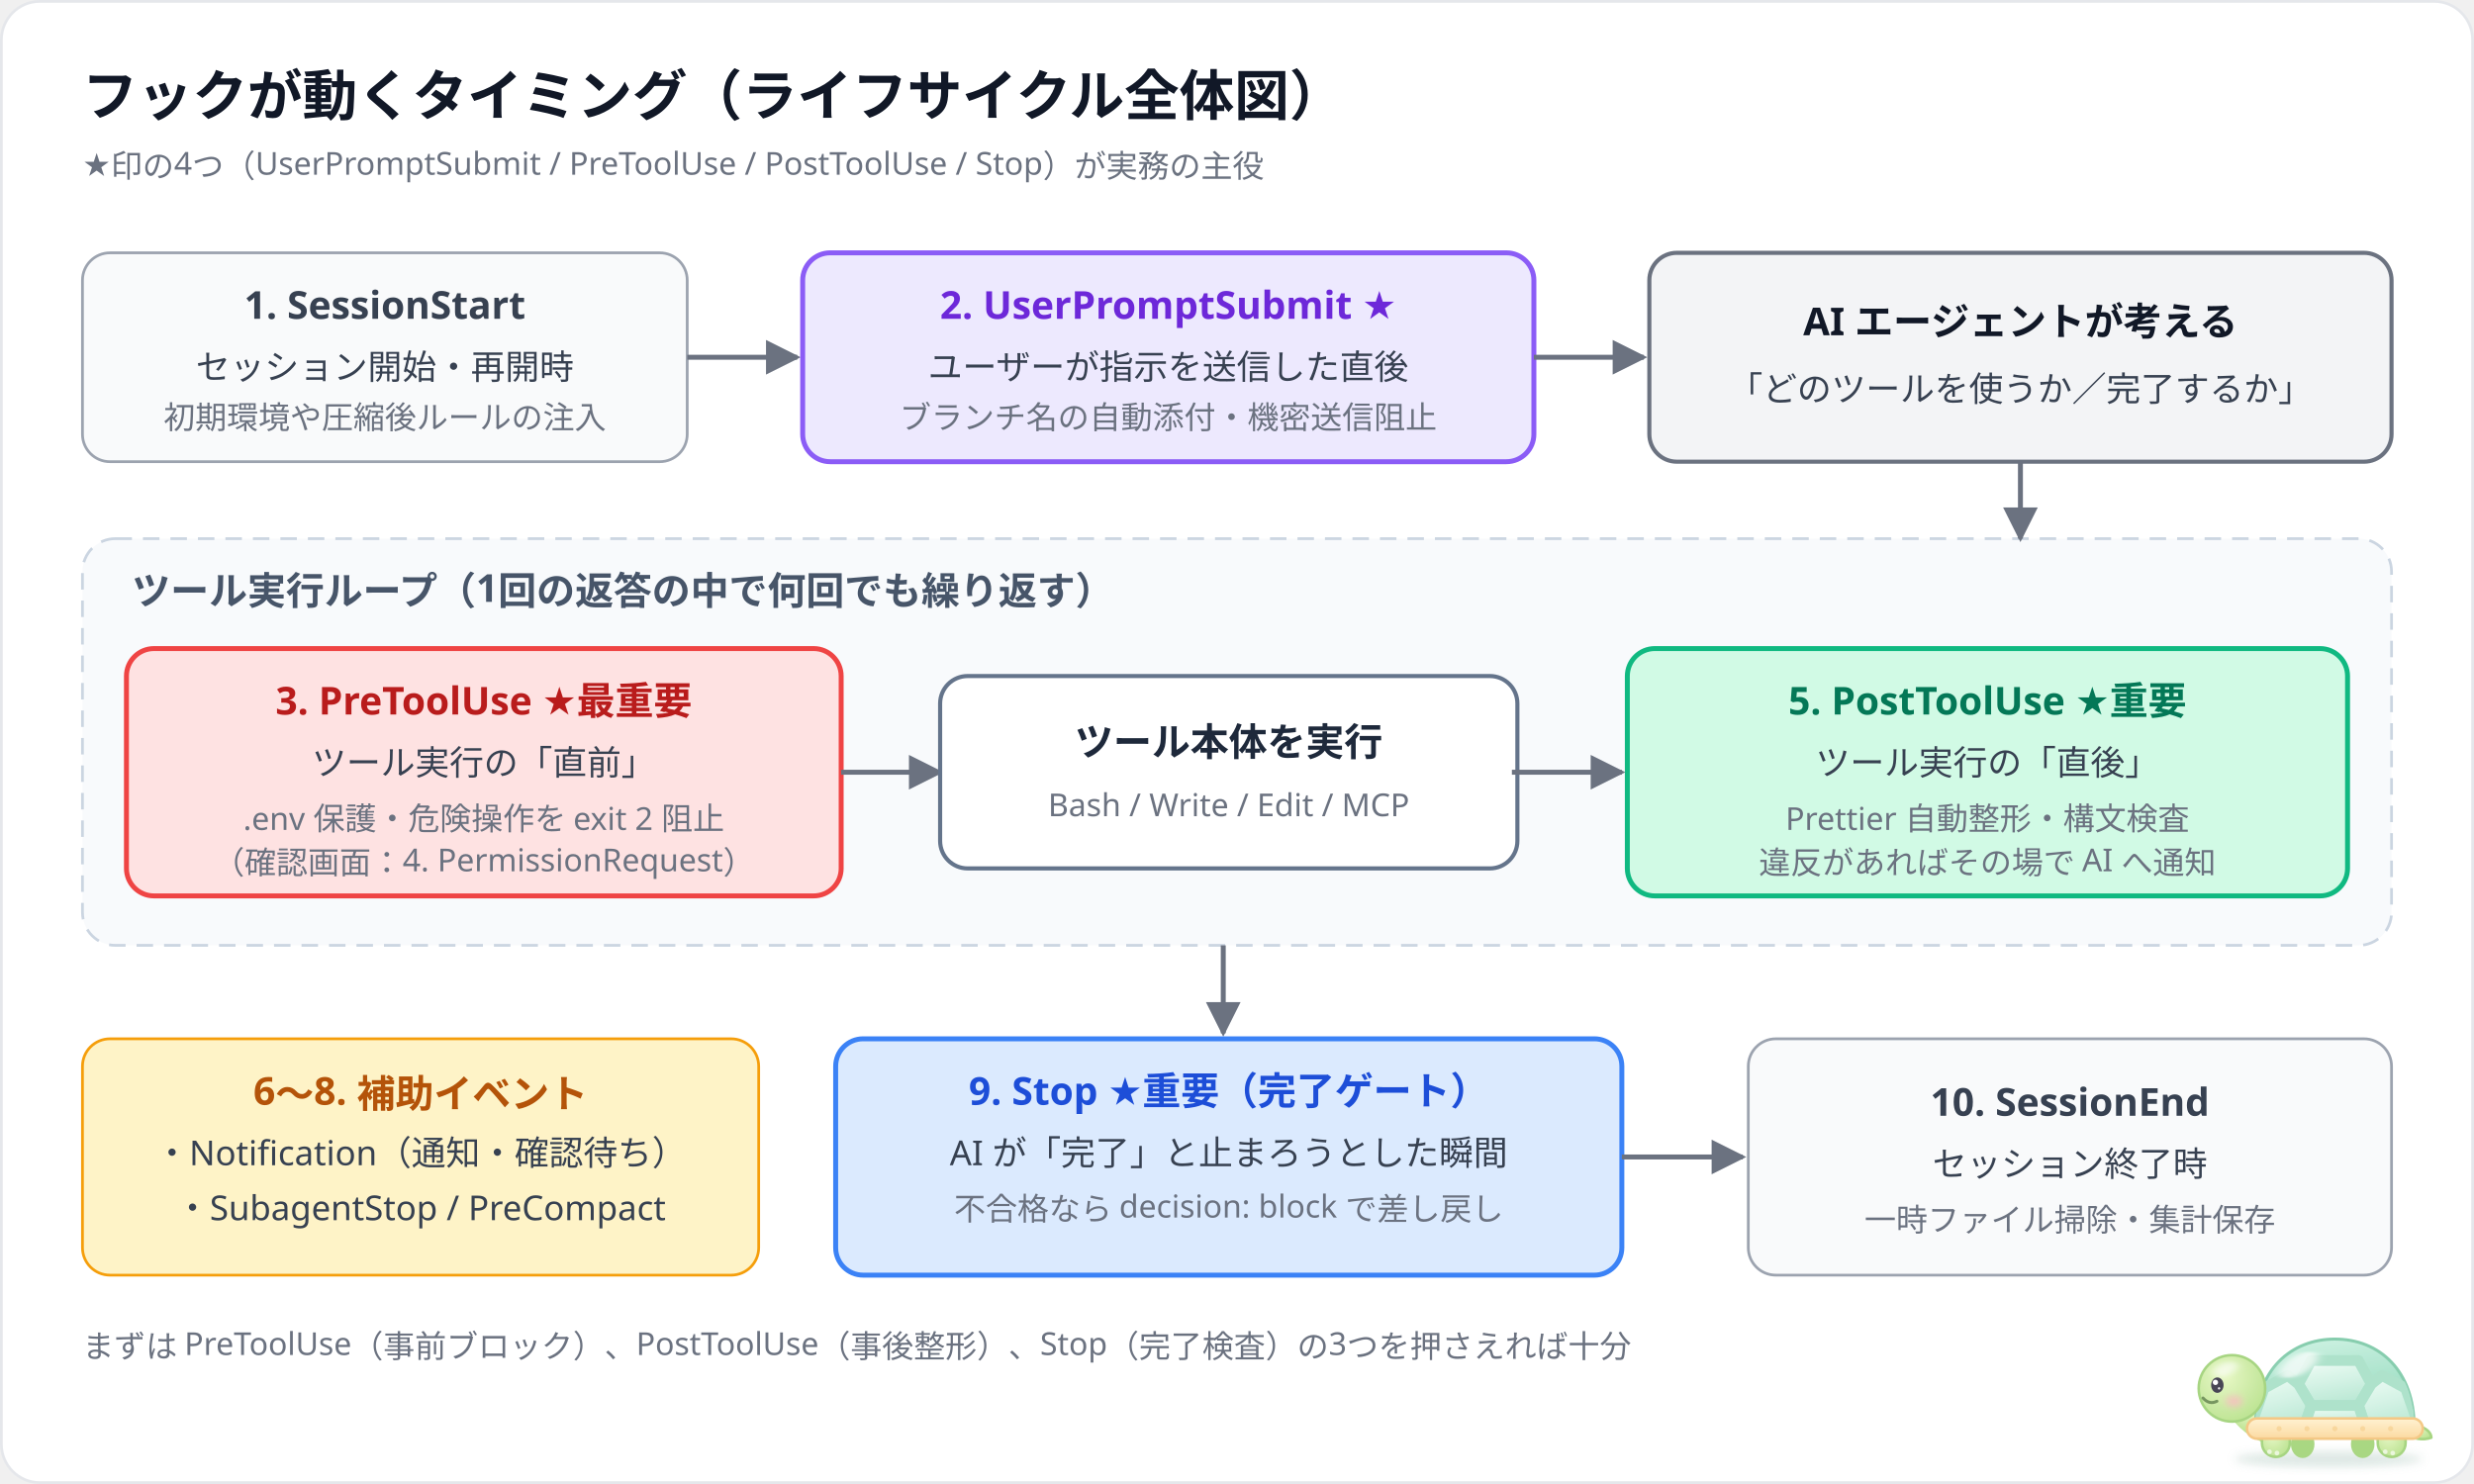
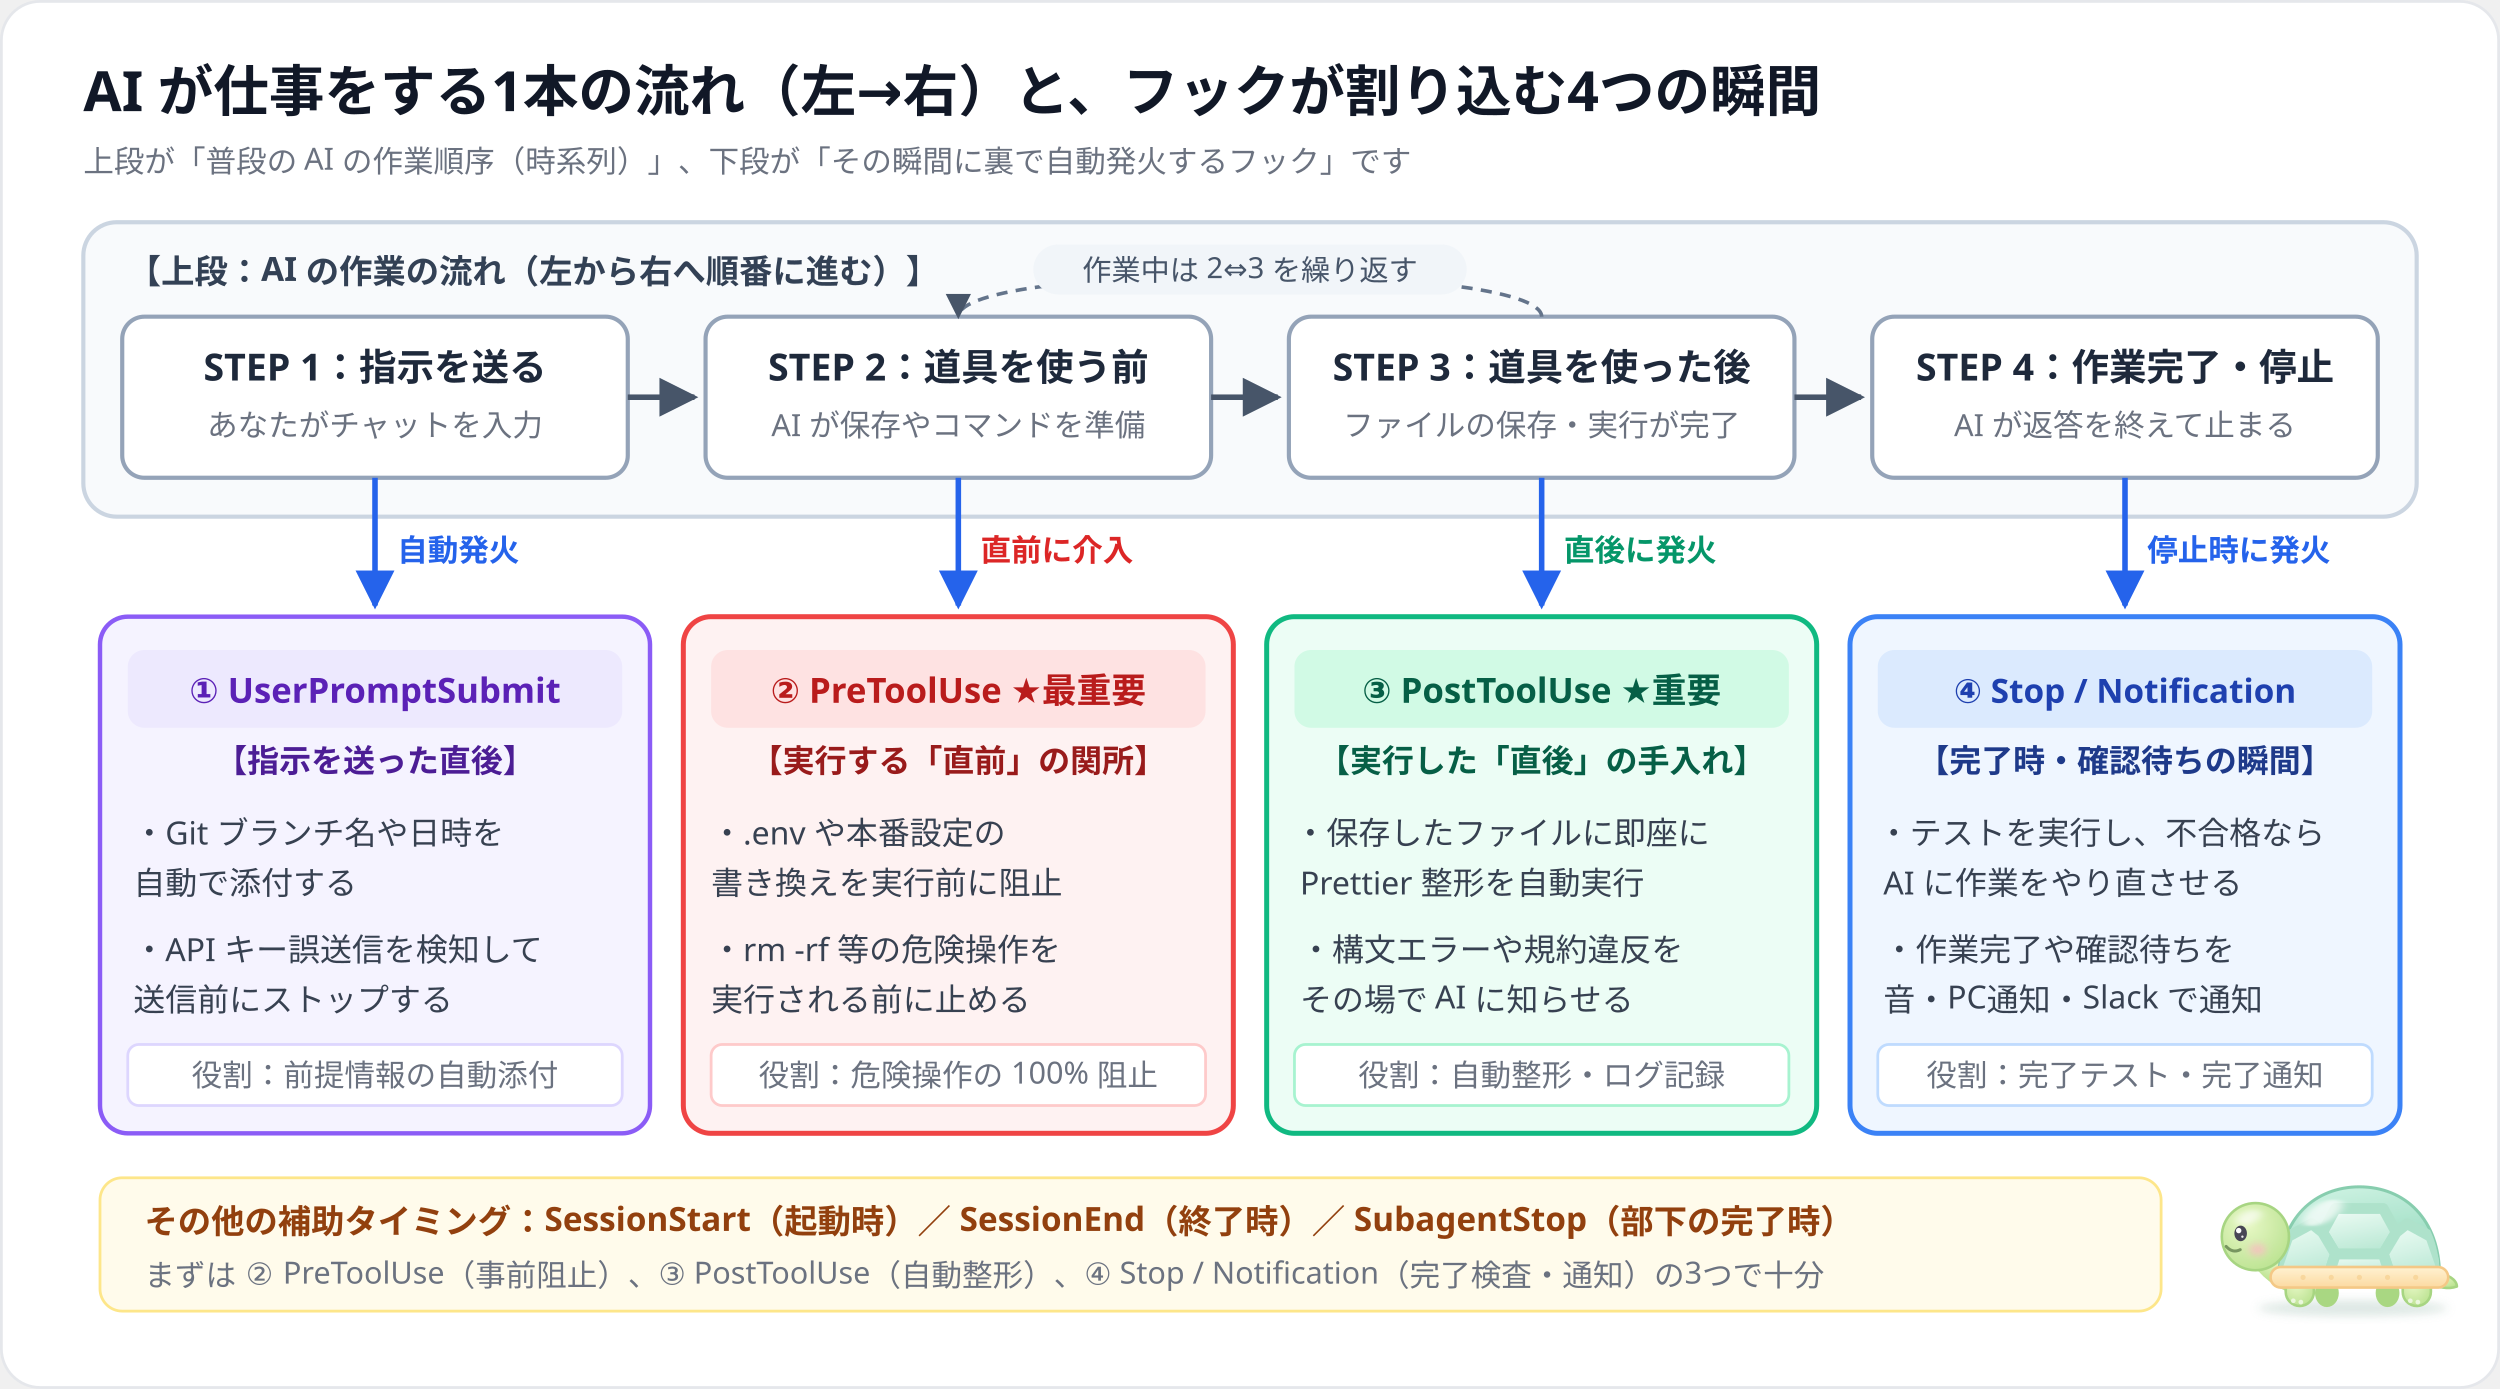
- <svg xmlns="http://www.w3.org/2000/svg" viewBox="0 0 900 540" font-family="Meiryo, 'Yu Gothic UI', 'Noto Sans JP', sans-serif">
+ <svg xmlns="http://www.w3.org/2000/svg" viewBox="0 0 900 500" font-family="Meiryo, 'Yu Gothic UI', 'Noto Sans JP', sans-serif">
  <defs>
    <marker id="ah" viewBox="0 0 10 10" refX="9" refY="5" markerWidth="7" markerHeight="7" orient="auto-start-reverse">
-       <path d="M0,0 L10,5 L0,10 z" fill="#6b7280" />
+       <path d="M0,0 L10,5 L0,10 z" fill="#475569" />
+     </marker>
+     <marker id="ah-hook" viewBox="0 0 10 10" refX="9" refY="5" markerWidth="7" markerHeight="7" orient="auto-start-reverse">
+       <path d="M0,0 L10,5 L0,10 z" fill="#2563eb" />
    </marker>
    <style>
-       .h{font-size:14px;font-weight:700}
-       .b{font-size:12.5px;fill:#374151}
-       .s{font-size:11.5px;fill:#6b7280}
+       .h{font-size:13.5px;font-weight:700}
+       .b{font-size:11.5px;fill:#374151}
+       .s{font-size:11px;fill:#6b7280}
    </style>
  </defs>
-   <rect x="0.5" y="0.5" width="899" height="539" rx="14" fill="#ffffff" stroke="#e5e7eb" />
-   <text x="30" y="42" font-size="20" font-weight="700" fill="#111827">フックが動くタイミング（ライフサイクル全体図）</text>
-   <text x="30" y="64" class="s" font-size="13">★印の4つ（UserPromptSubmit / PreToolUse / PostToolUse / Stop）が実務の主役</text>
-   <rect x="30" y="92" width="220" height="76" rx="10" fill="#f9fafb" stroke="#9ca3af" />
-   <text x="140" y="116" text-anchor="middle" class="h" fill="#374151">1. SessionStart</text>
-   <text x="140" y="138" text-anchor="middle" class="b">セッション開始・再開時</text>
-   <text x="140" y="156" text-anchor="middle" class="s">初期環境や圧縮後ルールの注入</text>
-   <line x1="250" y1="130" x2="290" y2="130" stroke="#6b7280" stroke-width="1.8" marker-end="url(#ah)" />
-   <rect x="292" y="92" width="266" height="76" rx="10" fill="#ede9fe" stroke="#8b5cf6" stroke-width="1.8" />
-   <text x="425" y="116" text-anchor="middle" class="h" fill="#6d28d9">2. UserPromptSubmit ★</text>
-   <text x="425" y="138" text-anchor="middle" class="b">ユーザーが指示を送信した直後</text>
-   <text x="425" y="156" text-anchor="middle" class="s">ブランチ名の自動添付・機密送信阻止</text>
-   <line x1="558" y1="130" x2="598" y2="130" stroke="#6b7280" stroke-width="1.8" marker-end="url(#ah)" />
-   <rect x="600" y="92" width="270" height="76" rx="10" fill="#f3f4f6" stroke="#6b7280" stroke-width="1.5" />
-   <text x="735" y="122" text-anchor="middle" class="h" fill="#111827">AI エージェントが考える</text>
-   <text x="735" y="146" text-anchor="middle" class="b">「どのツールを使うか／完了するか」</text>
-   <rect x="30" y="196" width="840" height="148" rx="12" fill="#f8fafc" stroke="#cbd5e1" stroke-dasharray="6 4" />
-   <text x="48" y="220" class="h" fill="#475569">ツール実行ループ（1回の返答の中で何回でも繰り返す）</text>
-   <rect x="46" y="236" width="260" height="90" rx="10" fill="#fee2e2" stroke="#ef4444" stroke-width="1.8" />
-   <text x="176" y="260" text-anchor="middle" class="h" fill="#b91c1c">3. PreToolUse ★最重要</text>
-   <text x="176" y="282" text-anchor="middle" class="b">ツール実行の「直前」</text>
-   <text x="176" y="302" text-anchor="middle" class="s">.env 保護・危険操作を exit 2 阻止</text>
-   <text x="176" y="318" text-anchor="middle" class="s">（確認画面：4. PermissionRequest）</text>
-   <line x1="306" y1="281" x2="342" y2="281" stroke="#6b7280" stroke-width="1.8" marker-end="url(#ah)" />
-   <rect x="342" y="246" width="210" height="70" rx="10" fill="#ffffff" stroke="#64748b" stroke-width="1.5" />
-   <text x="447" y="275" text-anchor="middle" class="h" fill="#1e293b">ツール本体を実行</text>
-   <text x="447" y="297" text-anchor="middle" class="s">Bash / Write / Edit / MCP</text>
-   <line x1="550" y1="281" x2="590" y2="281" stroke="#6b7280" stroke-width="1.8" marker-end="url(#ah)" />
-   <rect x="592" y="236" width="262" height="90" rx="10" fill="#d1fae5" stroke="#10b981" stroke-width="1.8" />
-   <text x="723" y="260" text-anchor="middle" class="h" fill="#047857">5. PostToolUse ★重要</text>
-   <text x="723" y="282" text-anchor="middle" class="b">ツール実行の「直後」</text>
-   <text x="723" y="302" text-anchor="middle" class="s">Prettier 自動整形・構文検査</text>
-   <text x="723" y="318" text-anchor="middle" class="s">違反があればその場で AI へ通知</text>
-   <line x1="735" y1="168" x2="735" y2="196" stroke="#6b7280" stroke-width="1.8" marker-end="url(#ah)" />
-   <line x1="445" y1="344" x2="445" y2="376" stroke="#6b7280" stroke-width="1.8" marker-end="url(#ah)" />
-   <rect x="30" y="378" width="246" height="86" rx="10" fill="#fef3c7" stroke="#f59e0b" />
-   <text x="153" y="402" text-anchor="middle" class="h" fill="#b45309">6〜8. 補助イベント</text>
-   <text x="153" y="424" text-anchor="middle" class="b">・Notification（通知・確認待ち）</text>
-   <text x="153" y="444" text-anchor="middle" class="b">・SubagentStop / PreCompact</text>
-   <rect x="304" y="378" width="286" height="86" rx="10" fill="#dbeafe" stroke="#3b82f6" stroke-width="1.8" />
-   <text x="447" y="402" text-anchor="middle" class="h" fill="#1d4ed8">9. Stop ★重要（完了ゲート）</text>
-   <text x="447" y="424" text-anchor="middle" class="b">AI が「完了」と止まろうとした瞬間</text>
-   <text x="447" y="444" text-anchor="middle" class="s">不合格なら decision: block で差し戻し</text>
-   <line x1="590" y1="421" x2="634" y2="421" stroke="#6b7280" stroke-width="1.8" marker-end="url(#ah)" />
-   <rect x="636" y="378" width="234" height="86" rx="10" fill="#f9fafb" stroke="#9ca3af" />
-   <text x="753" y="406" text-anchor="middle" class="h" fill="#374151">10. SessionEnd</text>
-   <text x="753" y="428" text-anchor="middle" class="b">セッション終了時</text>
-   <text x="753" y="448" text-anchor="middle" class="s">一時ファイル掃除・集計保存</text>
-   <text x="30" y="494" class="s">まずは PreToolUse（事前ブロック）、PostToolUse（事後整形）、Stop（完了検査）の3つを押さえれば十分</text>
-   <g transform="translate(794 474) scale(0.78)">
+   <rect x="0.5" y="0.5" width="899" height="499" rx="14" fill="#ffffff" stroke="#e5e7eb" />
+   <text x="30" y="40" font-size="20" font-weight="700" fill="#111827">AI が仕事をする1本の流れ（左→右）と、フックが割り込む4つの瞬間</text>
+   <text x="30" y="62" class="s" font-size="13">上段が「普段の AI の作業順序（時系列）」、下段が「その瞬間に裏で自動発火するフック」です</text>
+   <rect x="30" y="80" width="840" height="106" rx="12" fill="#f8fafc" stroke="#cbd5e1" stroke-width="1.5" />
+   <text x="46" y="102" font-size="12" font-weight="700" fill="#334155">【上段：AI の作業の流れ（左から右へ順番に進む）】</text>
+   <rect x="44" y="114" width="182" height="58" rx="8" fill="#ffffff" stroke="#94a3b8" stroke-width="1.5" />
+   <text x="135" y="137" text-anchor="middle" class="h" fill="#1e293b">STEP 1：指示を送る</text>
+   <text x="135" y="157" text-anchor="middle" class="s">あなたがチャットを入力</text>
+   <line x1="226" y1="143" x2="250" y2="143" stroke="#475569" stroke-width="2" marker-end="url(#ah)" />
+   <rect x="254" y="114" width="182" height="58" rx="8" fill="#ffffff" stroke="#94a3b8" stroke-width="1.5" />
+   <text x="345" y="137" text-anchor="middle" class="h" fill="#1e293b">STEP 2：道具を使う前</text>
+   <text x="345" y="157" text-anchor="middle" class="s">AI が保存やコマンドを準備</text>
+   <line x1="436" y1="143" x2="460" y2="143" stroke="#475569" stroke-width="2" marker-end="url(#ah)" />
+   <rect x="464" y="114" width="182" height="58" rx="8" fill="#ffffff" stroke="#94a3b8" stroke-width="1.5" />
+   <text x="555" y="137" text-anchor="middle" class="h" fill="#1e293b">STEP 3：道具を使った後</text>
+   <text x="555" y="157" text-anchor="middle" class="s">ファイルの保存・実行が完了</text>
+   <line x1="646" y1="143" x2="670" y2="143" stroke="#475569" stroke-width="2" marker-end="url(#ah)" />
+   <rect x="674" y="114" width="182" height="58" rx="8" fill="#ffffff" stroke="#94a3b8" stroke-width="1.5" />
+   <text x="765" y="137" text-anchor="middle" class="h" fill="#1e293b">STEP 4：作業完了・停止</text>
+   <text x="765" y="157" text-anchor="middle" class="s">AI が返答を終えて止まる</text>
+   <path d="M 555 114 C 555 94, 345 94, 345 114" fill="none" stroke="#64748b" stroke-width="1.3" stroke-dasharray="4 3" marker-end="url(#ah)" />
+   <rect x="372" y="88" width="156" height="18" rx="9" fill="#f1f5f9" />
+   <text x="450" y="101" text-anchor="middle" font-size="10.5" fill="#475569">作業中は 2⇔3 を繰り返す</text>
+   <g stroke="#2563eb" stroke-width="2" marker-end="url(#ah-hook)">
+     <line x1="135" y1="172" x2="135" y2="218" />
+     <line x1="345" y1="172" x2="345" y2="218" />
+     <line x1="555" y1="172" x2="555" y2="218" />
+     <line x1="765" y1="172" x2="765" y2="218" />
+   </g>
+   <text x="143" y="202" font-size="11" font-weight="700" fill="#2563eb">自動発火</text>
+   <text x="353" y="202" font-size="11" font-weight="700" fill="#dc2626">直前に介入</text>
+   <text x="563" y="202" font-size="11" font-weight="700" fill="#059669">直後に発火</text>
+   <text x="773" y="202" font-size="11" font-weight="700" fill="#2563eb">停止時に発火</text>
+   <rect x="36" y="222" width="198" height="186" rx="10" fill="#f5f3ff" stroke="#8b5cf6" stroke-width="1.6" />
+   <rect x="46" y="234" width="178" height="28" rx="6" fill="#ede9fe" />
+   <text x="135" y="253" text-anchor="middle" font-size="12.5" font-weight="700" fill="#5b21b6">① UserPromptSubmit</text>
+   <text x="135" y="278" text-anchor="middle" font-size="11.5" font-weight="700" fill="#4c1d95">【指示を送った直後】</text>
+   <text x="48" y="304" class="b">・Git ブランチ名や日時を</text>
+   <text x="48" y="322" class="b">　自動で添付する</text>
+   <text x="48" y="346" class="b">・API キー誤送信を検知して</text>
+   <text x="48" y="364" class="b">　送信前にストップする</text>
+   <rect x="46" y="376" width="178" height="22" rx="4" fill="#ffffff" stroke="#ddd6fe" />
+   <text x="135" y="391" text-anchor="middle" class="s" fill="#5b21b6">役割：前提情報の自動添付</text>
+   <rect x="246" y="222" width="198" height="186" rx="10" fill="#fef2f2" stroke="#ef4444" stroke-width="1.8" />
+   <rect x="256" y="234" width="178" height="28" rx="6" fill="#fee2e2" />
+   <text x="345" y="253" text-anchor="middle" font-size="12.5" font-weight="700" fill="#b91c1c">② PreToolUse ★最重要</text>
+   <text x="345" y="278" text-anchor="middle" font-size="11.5" font-weight="700" fill="#991b1b">【実行する「直前」の関所】</text>
+   <text x="256" y="304" class="b">・.env や本番設定の</text>
+   <text x="256" y="322" class="b">　書き換えを実行前に阻止</text>
+   <text x="256" y="346" class="b">・rm -rf 等の危険操作を</text>
+   <text x="256" y="364" class="b">　実行される前に止める</text>
+   <rect x="256" y="376" width="178" height="22" rx="4" fill="#ffffff" stroke="#fecaca" />
+   <text x="345" y="391" text-anchor="middle" class="s" fill="#b91c1c">役割：危険操作の 100% 阻止</text>
+   <rect x="456" y="222" width="198" height="186" rx="10" fill="#ecfdf5" stroke="#10b981" stroke-width="1.8" />
+   <rect x="466" y="234" width="178" height="28" rx="6" fill="#d1fae5" />
+   <text x="555" y="253" text-anchor="middle" font-size="12.5" font-weight="700" fill="#065f46">③ PostToolUse ★重要</text>
+   <text x="555" y="278" text-anchor="middle" font-size="11.5" font-weight="700" fill="#065f46">【実行した「直後」の手入れ】</text>
+   <text x="466" y="304" class="b">・保存したファイルに即座に</text>
+   <text x="468" y="322" class="b">　Prettier 整形を自動実行</text>
+   <text x="468" y="346" class="b">・構文エラーや規約違反を</text>
+   <text x="468" y="364" class="b">　その場で AI に知らせる</text>
+   <rect x="466" y="376" width="178" height="22" rx="4" fill="#ffffff" stroke="#a7f3d0" />
+   <text x="555" y="391" text-anchor="middle" class="s" fill="#065f46">役割：自動整形・ログ記録</text>
+   <rect x="666" y="222" width="198" height="186" rx="10" fill="#eff6ff" stroke="#3b82f6" stroke-width="1.8" />
+   <rect x="676" y="234" width="178" height="28" rx="6" fill="#dbeafe" />
+   <text x="765" y="253" text-anchor="middle" font-size="12" font-weight="700" fill="#1e40af">④ Stop / Notification</text>
+   <text x="765" y="278" text-anchor="middle" font-size="11.5" font-weight="700" fill="#1e3a8a">【完了時・確認待ちの瞬間】</text>
+   <text x="676" y="304" class="b">・テストを実行し、不合格なら</text>
+   <text x="678" y="322" class="b">　AI に作業をやり直させる</text>
+   <text x="678" y="346" class="b">・作業完了や確認待ちを</text>
+   <text x="678" y="364" class="b">　音・PC通知・Slack で通知</text>
+   <rect x="676" y="376" width="178" height="22" rx="4" fill="#ffffff" stroke="#bfdbfe" />
+   <text x="765" y="391" text-anchor="middle" class="s" fill="#1e40af">役割：完了テスト・完了通知</text>
+   <rect x="36" y="424" width="742" height="48" rx="8" fill="#fffbeb" stroke="#fde68a" />
+   <text x="52" y="444" font-size="12" font-weight="700" fill="#92400e">その他の補助タイミング：SessionStart（起動時）／ SessionEnd（終了時）／ SubagentStop（部下の完了時）</text>
+   <text x="52" y="463" class="s" fill="#78350f">まずは ② PreToolUse（事前阻止）、③ PostToolUse（自動整形）、④ Stop / Notification（完了検査・通知）の3つで十分</text>
+   <g transform="translate(794 414) scale(0.78)">
    <g id="kame-mark" opacity="0.94">
      <defs>
        <linearGradient id="kameShell" x1="0.3" y1="0" x2="0.6" y2="1">
          <stop offset="0" stop-color="#c9f1e0" />
          <stop offset="1" stop-color="#86d3b4" />
        </linearGradient>
        <linearGradient id="kameScute" x1="0.3" y1="0" x2="0.6" y2="1">
          <stop offset="0" stop-color="#ecfbf4" />
          <stop offset="1" stop-color="#b3e6d0" />
        </linearGradient>
        <radialGradient id="kameSkin" cx="0.38" cy="0.32" r="0.8">
          <stop offset="0" stop-color="#e6f7c2" />
          <stop offset="1" stop-color="#b3df86" />
        </radialGradient>
        <linearGradient id="kameRim" x1="0" y1="0" x2="0" y2="1">
          <stop offset="0" stop-color="#fff1cf" />
          <stop offset="1" stop-color="#fbd79b" />
        </linearGradient>
        <filter id="kameSoft" x="-20%" y="-50%" width="140%" height="200%">
          <feGaussianBlur stdDeviation="2.2" />
        </filter>
        <filter id="kameGlow" x="-50%" y="-50%" width="200%" height="200%">
          <feGaussianBlur stdDeviation="1.6" />
        </filter>
        <clipPath id="kameDome">
          <path d="M34 58 C34 31 51 17 71 17 C92 17 108 32 108 58 Z" />
        </clipPath>
      </defs>
      <ellipse cx="68" cy="73" rx="44" ry="3.6" fill="#5b8f7b" opacity="0.22" filter="url(#kameSoft)" />
      <ellipse cx="56" cy="66" rx="5.5" ry="6.5" fill="#a4d47a" />
      <ellipse cx="84" cy="66" rx="5.5" ry="6.5" fill="#a4d47a" />
      <path d="M106 57 C112 57 116 60 116 63 C112 64.5 107 63.5 104 61 Z" fill="url(#kameSkin)" stroke="#a2d27a" stroke-width="1.2" stroke-linejoin="round" />
      <path d="M42 60 C36 58 30 54 26 47" fill="none" stroke="url(#kameSkin)" stroke-width="13" stroke-linecap="round" />
      <rect x="37" y="57" width="13" height="15" rx="6.5" fill="url(#kameSkin)" stroke="#a2d27a" stroke-width="1.2" />
      <rect x="91" y="57" width="13" height="15" rx="6.5" fill="url(#kameSkin)" stroke="#a2d27a" stroke-width="1.2" />
      <path d="M34 58 C34 31 51 17 71 17 C92 17 108 32 108 58 Z" fill="url(#kameShell)" stroke="#7fcaa9" stroke-width="1.4" />
      <g clip-path="url(#kameDome)" fill="url(#kameScute)" stroke="#a9e0c8" stroke-width="5" stroke-linejoin="round">
        <path d="M60 27 L82 27 L88 38 L82 48 L60 48 L54 38 Z" />
        <path d="M31 60 L38 40 L49 34 L54 38 L60 48 L56 60 Z" />
        <path d="M111 60 L104 40 L93 34 L88 38 L82 48 L86 60 Z" />
        <path d="M60 48 L82 48 L86 60 L56 60 Z" />
      </g>
      <ellipse cx="54" cy="29" rx="10" ry="4.5" fill="#ffffff" opacity="0.7" transform="rotate(-28 54 29)" filter="url(#kameGlow)" />
      <rect x="30" y="54" width="82" height="9.5" rx="4.75" fill="url(#kameRim)" stroke="#f3c57e" stroke-width="1.2" />
      <g fill="#f6cf8f" opacity="0.8">
        <circle cx="45" cy="58.8" r="1.2" />
        <circle cx="58" cy="58.8" r="1.2" />
        <circle cx="71" cy="58.8" r="1.2" />
        <circle cx="84" cy="58.8" r="1.2" />
        <circle cx="97" cy="58.8" r="1.2" />
      </g>
      <circle cx="23" cy="40" r="15.5" fill="url(#kameSkin)" stroke="#a2d27a" stroke-width="1.2" />
      <ellipse cx="20" cy="31" rx="6" ry="3" fill="#ffffff" opacity="0.6" transform="rotate(-20 20 31)" filter="url(#kameGlow)" />
      <ellipse cx="16.2" cy="38.5" rx="2.9" ry="3.6" fill="#3d3a4a" />
      <circle cx="15.3" cy="37.2" r="1.25" fill="#ffffff" />
      <circle cx="17" cy="40" r="0.55" fill="#ffffff" opacity="0.9" />
      <ellipse cx="24" cy="46" rx="4" ry="2.6" fill="#ffb3c1" opacity="0.75" filter="url(#kameGlow)" />
      <path d="M9.5 44.5 Q12.5 47.8 16 46" fill="none" stroke="#6f8f56" stroke-width="1.4" stroke-linecap="round" />
      <g fill="#ffffff" opacity="0.65">
        <circle cx="40.5" cy="69.6" r="1.1" />
        <circle cx="44" cy="70.2" r="1.1" />
        <circle cx="94.5" cy="69.6" r="1.1" />
        <circle cx="98" cy="70.2" r="1.1" />
      </g>
    </g>
  </g>
</svg>
